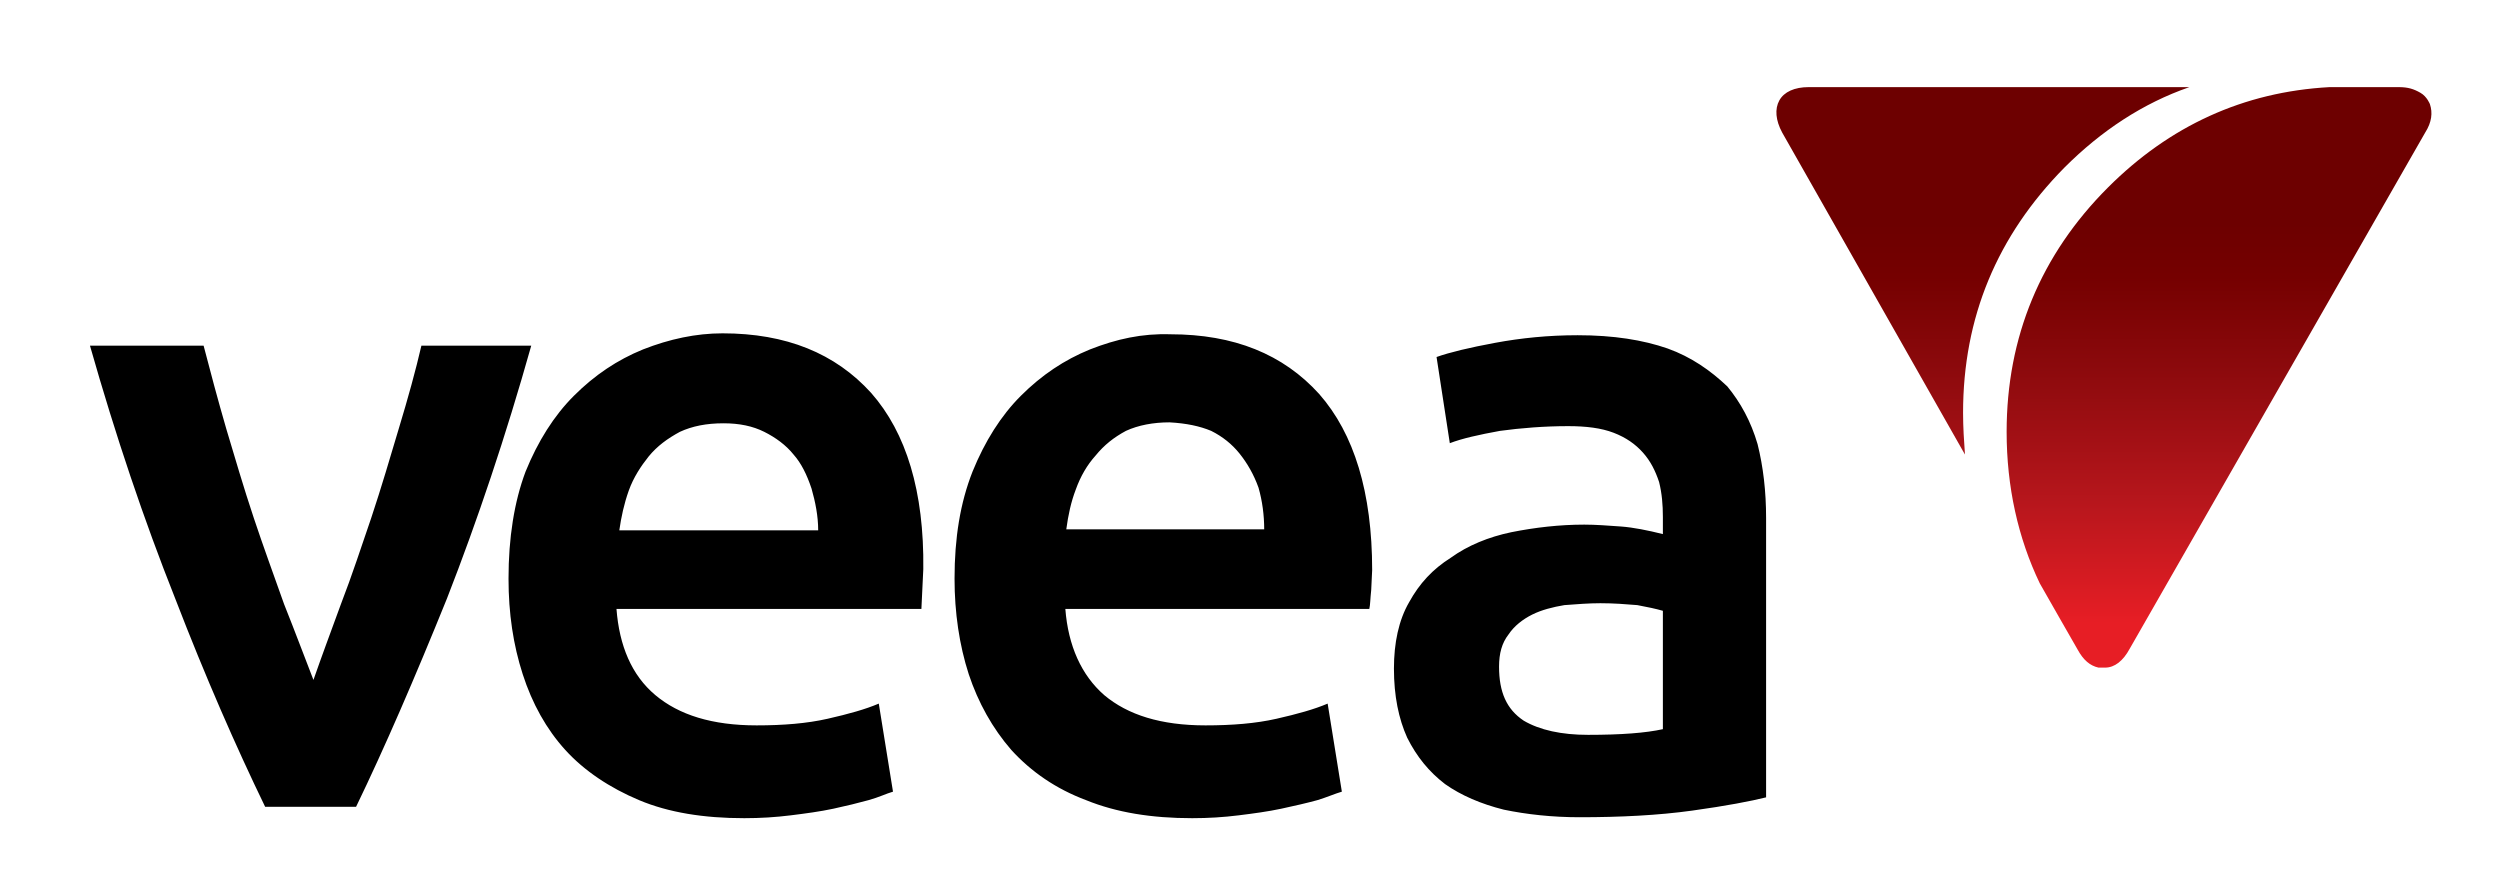
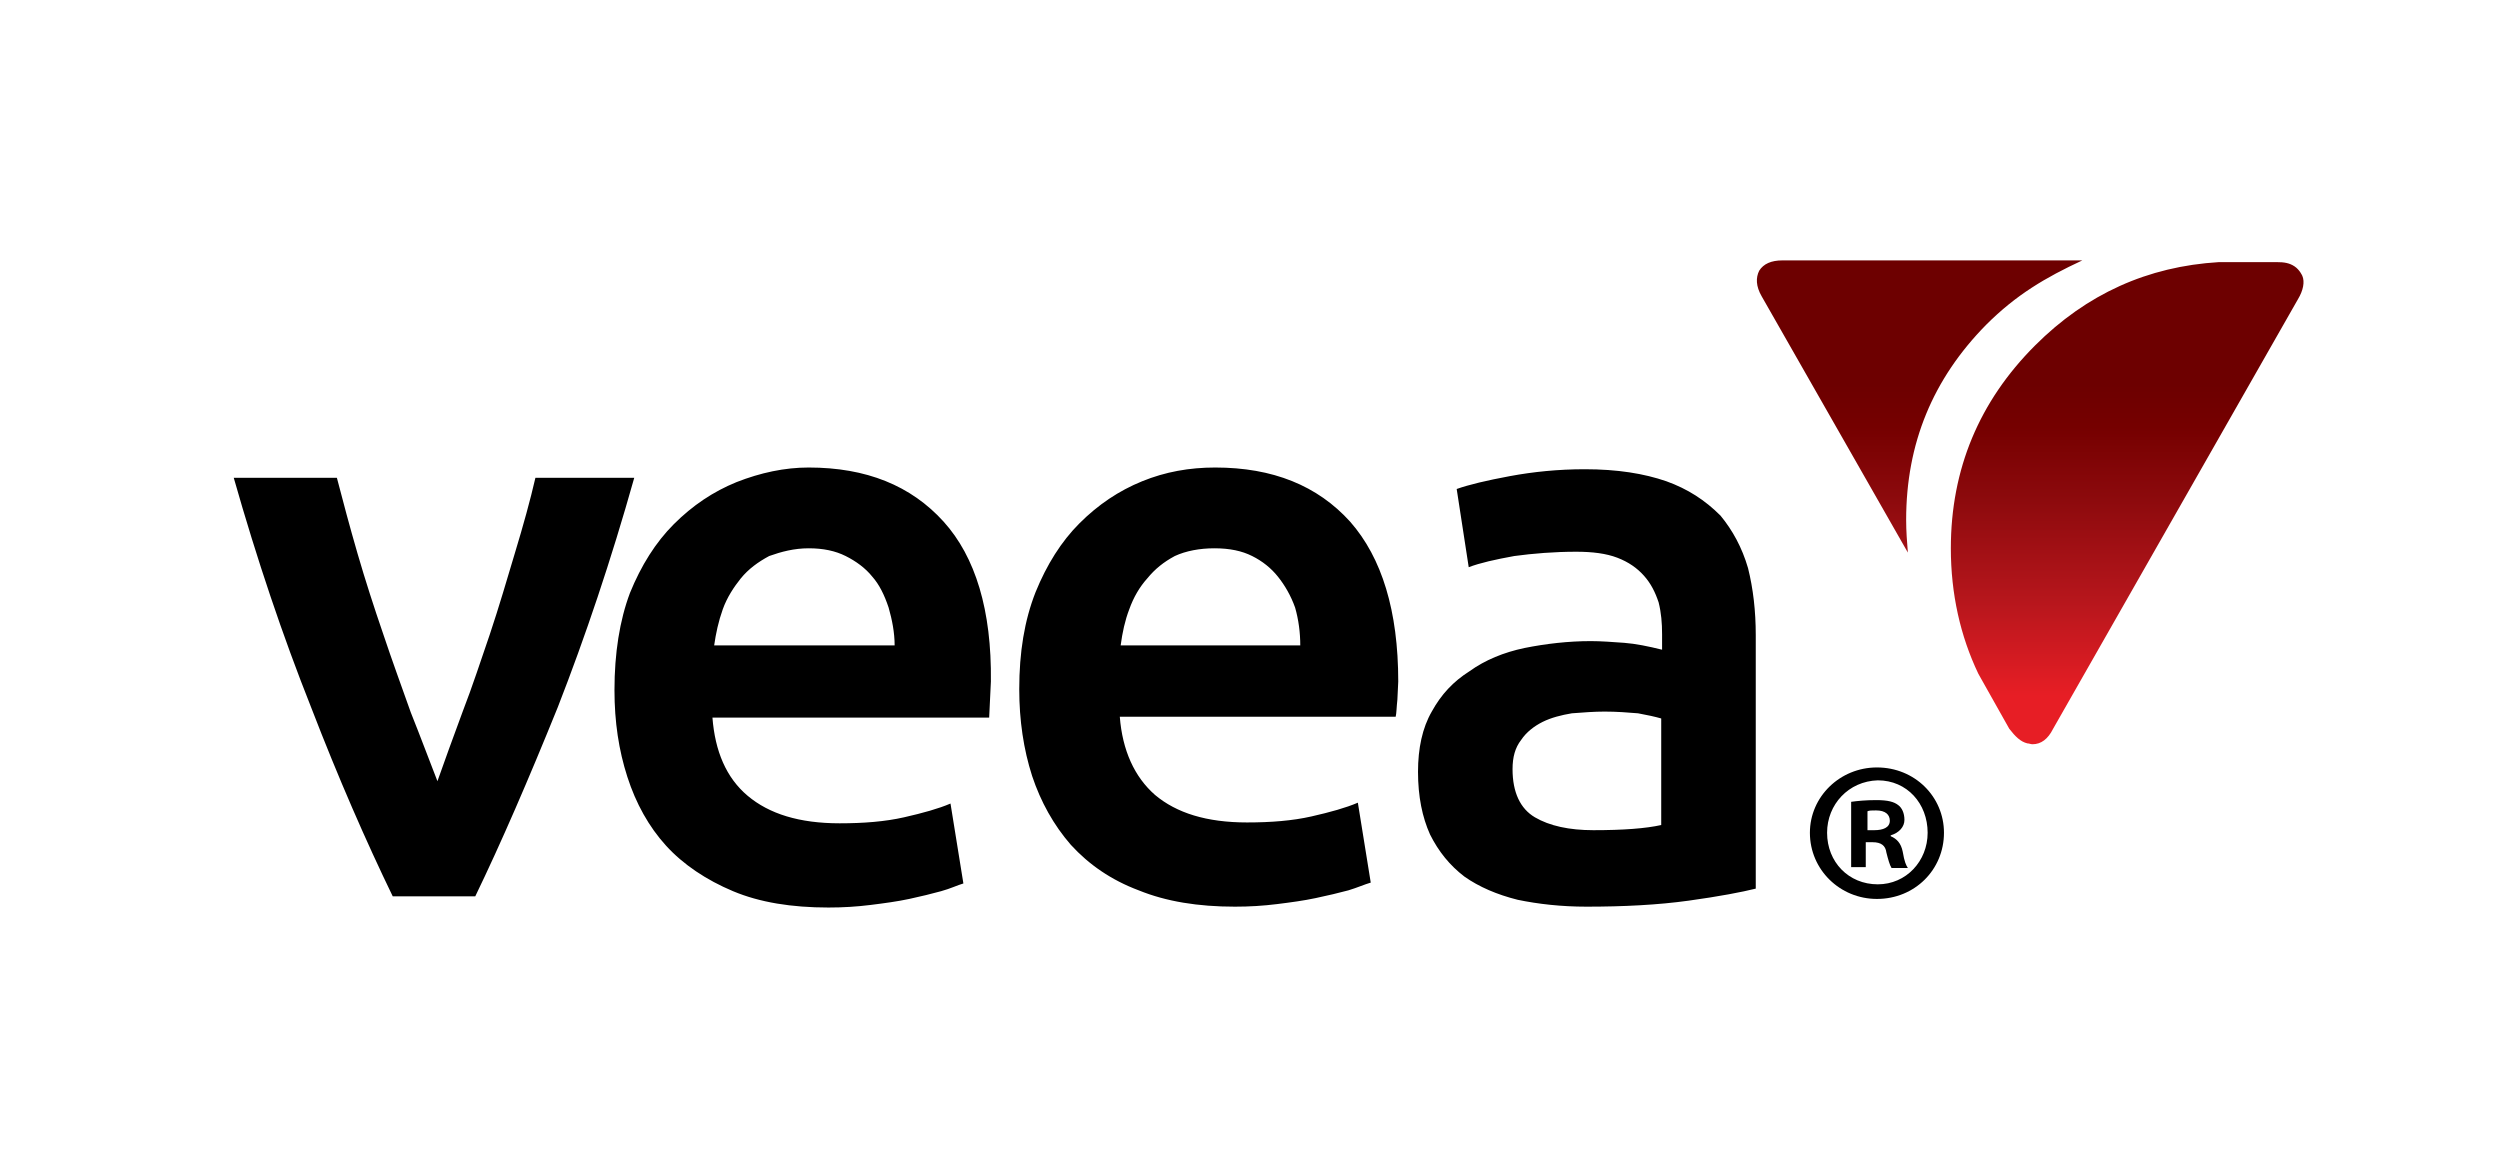
- <svg xmlns="http://www.w3.org/2000/svg" version="1.1" id="Layer_1" x="0px" y="0px" viewBox="0 0 264 94" style="enable-background:new 0 0 264 94;" xml:space="preserve">
+ <svg xmlns="http://www.w3.org/2000/svg" version="1.1" id="Layer_1" x="0px" y="0px" viewBox="0 0 290.9 135.2" style="enable-background:new 0 0 290.9 135.2;" xml:space="preserve">
  <style type="text/css">
	.st0{fill:url(#SVGID_1_);}
</style>
-   <linearGradient id="SVGID_1_" gradientUnits="userSpaceOnUse" x1="222.173" y1="226.619" x2="222.173" y2="165.181" gradientTransform="matrix(1 0 0 1 0 -156)">
+   <linearGradient id="SVGID_1_" gradientUnits="userSpaceOnUse" x1="236.245" y1="85.1" x2="236.245" y2="32.374">
    <stop offset="7.812500e-02" style="stop-color:#E71E25" />
    <stop offset="0.29" style="stop-color:#B6161C" />
    <stop offset="0.509" style="stop-color:#8D0A0D" />
    <stop offset="0.674" style="stop-color:#750000" />
    <stop offset="0.765" style="stop-color:#6D0000" />
  </linearGradient>
-   <path class="st0" d="M207.3,43.6c0,1.5,0.1,3,0.2,4.4l-19.3-34c-0.7-1.3-0.8-2.5-0.3-3.4s1.6-1.4,3.1-1.4h40.2  c-4.9,1.7-9.3,4.6-13.2,8.5C210.9,24.9,207.3,33.5,207.3,43.6z M255.6,9.8c-0.7-0.4-1.3-0.6-2.3-0.6H246  c-9.1,0.5-16.9,4.1-23.4,10.6c-7.1,7.1-10.7,15.8-10.7,25.8c0,5.8,1.2,11.2,3.5,16c0.1,0.2,4,7,4,7c0.6,1.1,1.3,1.7,2.2,1.9h0.1h0.2  c0.1,0,0.1,0,0.2,0h0.2c1,0,1.9-0.7,2.6-2L256.1,14c0.7-1.1,0.8-2.1,0.5-3C256.6,11,256.3,10.2,255.6,9.8z" />
+   <path class="st0" d="M221.8,60.5c0,1.3,0.1,2.6,0.2,3.8l-17-29.8c-0.7-1.2-0.7-2.2-0.3-3c0.5-0.8,1.4-1.2,2.7-1.2h34.9  c-4.3,2-7.7,4-11.2,7.5C224.9,44.1,221.8,51.6,221.8,60.5z M235.9,86.5c0.2,0,0.4,0.1,0.6,0.1c1,0,1.8-0.6,2.4-1.8l28.5-50  c0.6-1,0.8-2,0.5-2.7c0,0-0.3-0.7-0.9-1.1s-1.2-0.5-2.1-0.5h-6.7c-8.3,0.5-15.4,3.7-21.4,9.7c-6.5,6.5-9.8,14.4-9.8,23.6  c0,5.3,1.1,10.2,3.2,14.6c0.1,0.2,3.6,6.4,3.6,6.4C234.5,85.7,235.1,86.3,235.9,86.5z" />
  <g>
-     <path d="M23.9,45.3c-0.9-3.1-1.7-6.1-2.4-8.8h-12c2.7,9.5,5.7,18.4,9,26.7c3.2,8.3,6.4,15.6,9.5,22h9.6c3-6.2,6.2-13.6,9.6-22   c3.2-8.2,6.2-17.1,8.9-26.7H44.5c-0.6,2.6-1.4,5.5-2.4,8.8c-0.9,3-1.8,6.1-2.9,9.4c-1,2.9-2,6-3.2,9.1c-1.1,3-2.1,5.7-2.9,8   c-0.9-2.3-1.9-5-3.1-8c-1.1-3.1-2.2-6.1-3.2-9.1C25.7,51.4,24.8,48.3,23.9,45.3 M115.1,36.9c-2.7,1.1-5.1,2.7-7.3,4.9   c-2.1,2.1-3.8,4.8-5.1,8c-1.3,3.3-1.9,7-1.9,11.3c0,3.6,0.5,7,1.5,10.1c1,3,2.5,5.7,4.5,8c2.1,2.3,4.7,4.1,7.9,5.3   c3.2,1.3,6.9,1.9,11.2,1.9c1.7,0,3.3-0.1,4.9-0.3c1.6-0.2,3.1-0.4,4.5-0.7c1.4-0.3,2.7-0.6,3.8-0.9c1-0.3,1.9-0.7,2.6-0.9l-1.5-9.3   c-1.4,0.6-3.2,1.1-5.4,1.6s-4.7,0.7-7.5,0.7c-4.7,0-8.2-1.1-10.7-3.2c-2.4-2.1-3.8-5.2-4.1-9.1h32.1c0.1-0.4,0.1-1.1,0.2-2l0.1-2.1   c0-8.2-1.9-14.4-5.6-18.6c-3.8-4.2-9-6.3-15.7-6.3C120.6,35.2,117.9,35.8,115.1,36.9 M127.9,45.5c1.2,0.6,2.2,1.4,3,2.4   s1.5,2.2,2,3.6c0.4,1.4,0.6,2.9,0.6,4.4h-20.9c0.2-1.5,0.5-2.9,1-4.2c0.5-1.4,1.2-2.6,2.1-3.6c0.9-1.1,1.9-1.9,3.2-2.6   c1.3-0.6,2.9-0.9,4.6-0.9C125.3,44.7,126.7,45,127.9,45.5 M92,41.5c-3.8-4.2-9-6.3-15.7-6.3c-2.8,0-5.6,0.6-8.4,1.7   c-2.7,1.1-5.1,2.7-7.3,4.9c-2.1,2.1-3.8,4.8-5.1,8c-1.2,3.2-1.8,7-1.8,11.3c0,3.7,0.5,7,1.5,10.1s2.5,5.8,4.5,8s4.7,4,7.8,5.3   c3.1,1.3,6.8,1.9,11.1,1.9c1.7,0,3.3-0.1,4.9-0.3c1.6-0.2,3.1-0.4,4.5-0.7c1.4-0.3,2.6-0.6,3.7-0.9s1.9-0.7,2.6-0.9l-1.5-9.3   c-1.4,0.6-3.2,1.1-5.4,1.6c-2.2,0.5-4.7,0.7-7.5,0.7c-4.7,0-8.2-1.1-10.7-3.2s-3.8-5.2-4.1-9.1h32.2l0.2-4.2   C97.6,51.9,95.7,45.7,92,41.5 M76.4,44.7c1.7,0,3.1,0.3,4.3,0.9c1.2,0.6,2.3,1.4,3.1,2.4c0.8,0.9,1.4,2.1,1.9,3.6   c0.4,1.4,0.7,2.9,0.7,4.4h-21c0.2-1.4,0.5-2.8,1-4.2c0.5-1.4,1.3-2.6,2.1-3.6c0.9-1.1,2-1.9,3.3-2.6C73.1,45,74.6,44.7,76.4,44.7    M176.1,36.8c-2.6-0.9-5.7-1.4-9.5-1.4c-3.1,0-6,0.3-8.7,0.8s-4.8,1-6.2,1.5l1.4,9.1c1.3-0.5,3.1-0.9,5.3-1.3   c2.2-0.3,4.7-0.5,7.2-0.5c1.9,0,3.5,0.2,4.8,0.7s2.3,1.2,3.1,2.1s1.3,1.9,1.7,3.1c0.3,1.2,0.4,2.4,0.4,3.7v1.8   c-1.6-0.4-3.1-0.7-4.4-0.8c-1.4-0.1-2.7-0.2-3.9-0.2c-2.6,0-5.2,0.3-7.7,0.8c-2.4,0.5-4.6,1.4-6.4,2.7c-1.9,1.2-3.3,2.7-4.4,4.7   c-1.1,1.9-1.6,4.3-1.6,7c0,2.9,0.5,5.3,1.4,7.3c1,2,2.3,3.6,4,4.9c1.7,1.2,3.8,2.1,6.2,2.7c2.4,0.5,5.1,0.8,8,0.8   c4.3,0,8.3-0.2,11.9-0.7c3.6-0.5,6.2-1,7.8-1.4V54.7c0-2.8-0.3-5.4-0.9-7.8c-0.7-2.4-1.8-4.4-3.2-6.1   C180.6,39.1,178.6,37.7,176.1,36.8 M158.3,70.4c0-1.4,0.3-2.5,1-3.4c0.6-0.9,1.5-1.6,2.5-2.1s2.2-0.8,3.4-1   c1.3-0.1,2.6-0.2,3.8-0.2c1.4,0,2.7,0.1,3.9,0.2c1.1,0.2,2,0.4,2.7,0.6V77c-1.8,0.4-4.4,0.6-7.9,0.6c-2.8,0-5.1-0.5-6.8-1.5   C159.1,74.9,158.3,73.1,158.3,70.4z" />
+     <path d="M41.6,64.4c-0.9-3.1-1.7-6.1-2.4-8.8h-12c2.7,9.5,5.7,18.4,9,26.7c3.2,8.3,6.4,15.6,9.5,22h9.6c3-6.2,6.2-13.6,9.6-22   c3.2-8.2,6.2-17.1,8.9-26.7H62.3c-0.6,2.6-1.4,5.5-2.4,8.8c-0.9,3-1.8,6.1-2.9,9.4c-1,2.9-2,6-3.2,9.1c-1.1,3-2.1,5.7-2.9,8   c-0.9-2.3-1.9-5-3.1-8c-1.1-3.1-2.2-6.1-3.2-9.1C43.5,70.6,42.5,67.5,41.6,64.4 M132.9,56c-2.7,1.1-5.1,2.7-7.3,4.9   c-2.1,2.1-3.8,4.8-5.1,8c-1.3,3.3-1.9,7-1.9,11.3c0,3.6,0.5,7,1.5,10.1c1,3,2.5,5.7,4.5,8c2.1,2.3,4.7,4.1,7.9,5.3   c3.2,1.3,6.9,1.9,11.2,1.9c1.7,0,3.3-0.1,4.9-0.3c1.6-0.2,3.1-0.4,4.5-0.7c1.4-0.3,2.7-0.6,3.8-0.9c1-0.3,1.9-0.7,2.6-0.9l-1.5-9.3   c-1.4,0.6-3.2,1.1-5.4,1.6c-2.2,0.5-4.7,0.7-7.5,0.7c-4.7,0-8.2-1.1-10.7-3.2c-2.4-2.1-3.8-5.2-4.1-9.1h32.1c0.1-0.4,0.1-1.1,0.2-2   l0.1-2.1c0-8.2-1.9-14.4-5.6-18.6c-3.8-4.2-9-6.3-15.7-6.3C138.4,54.4,135.6,54.9,132.9,56 M145.7,64.7c1.2,0.6,2.2,1.4,3,2.4   c0.8,1,1.5,2.2,2,3.6c0.4,1.4,0.6,2.9,0.6,4.4h-20.9c0.2-1.5,0.5-2.9,1-4.2c0.5-1.4,1.2-2.6,2.1-3.6c0.9-1.1,1.9-1.9,3.2-2.6   c1.3-0.6,2.9-0.9,4.6-0.9C143.1,63.8,144.5,64.1,145.7,64.7 M109.8,60.7c-3.8-4.2-9-6.3-15.7-6.3c-2.8,0-5.6,0.6-8.4,1.7   c-2.7,1.1-5.1,2.7-7.3,4.9c-2.1,2.1-3.8,4.8-5.1,8c-1.2,3.2-1.8,7-1.8,11.3c0,3.7,0.5,7,1.5,10.1c1,3.1,2.5,5.8,4.5,8   c2,2.2,4.7,4,7.8,5.3c3.1,1.3,6.8,1.9,11.1,1.9c1.7,0,3.3-0.1,4.9-0.3c1.6-0.2,3.1-0.4,4.5-0.7c1.4-0.3,2.6-0.6,3.7-0.9   c1.1-0.3,1.9-0.7,2.6-0.9l-1.5-9.3c-1.4,0.6-3.2,1.1-5.4,1.6c-2.2,0.5-4.7,0.7-7.5,0.7c-4.7,0-8.2-1.1-10.7-3.2   c-2.5-2.1-3.8-5.2-4.1-9.1h32.2l0.2-4.2C115.4,71,113.5,64.8,109.8,60.7 M94.1,63.8c1.7,0,3.1,0.3,4.3,0.9c1.2,0.6,2.3,1.4,3.1,2.4   c0.8,0.9,1.4,2.1,1.9,3.6c0.4,1.4,0.7,2.9,0.7,4.4h-21c0.2-1.4,0.5-2.8,1-4.2c0.5-1.4,1.3-2.6,2.1-3.6c0.9-1.1,2-1.9,3.3-2.6   C90.9,64.2,92.4,63.8,94.1,63.8 M193.9,56c-2.6-0.9-5.7-1.4-9.5-1.4c-3.1,0-6,0.3-8.7,0.8c-2.7,0.5-4.8,1-6.2,1.5l1.4,9.1   c1.3-0.5,3.1-0.9,5.3-1.3c2.2-0.3,4.7-0.5,7.2-0.5c1.9,0,3.5,0.2,4.8,0.7c1.3,0.5,2.3,1.2,3.1,2.1c0.8,0.9,1.3,1.9,1.7,3.1   c0.3,1.2,0.4,2.4,0.4,3.7v1.8c-1.6-0.4-3.1-0.7-4.4-0.8c-1.4-0.1-2.7-0.2-3.9-0.2c-2.6,0-5.2,0.3-7.7,0.8c-2.4,0.5-4.6,1.4-6.4,2.7   c-1.9,1.2-3.3,2.7-4.4,4.7c-1.1,1.9-1.6,4.3-1.6,7c0,2.9,0.5,5.3,1.4,7.3c1,2,2.3,3.6,4,4.9c1.7,1.2,3.8,2.1,6.2,2.7   c2.4,0.5,5.1,0.8,8,0.8c4.3,0,8.3-0.2,11.9-0.7c3.6-0.5,6.2-1,7.8-1.4V73.9c0-2.8-0.3-5.4-0.9-7.8c-0.7-2.4-1.8-4.4-3.2-6.1   C198.4,58.2,196.4,56.9,193.9,56 M176,89.5c0-1.4,0.3-2.5,1-3.4c0.6-0.9,1.5-1.6,2.5-2.1c1-0.5,2.2-0.8,3.4-1   c1.3-0.1,2.6-0.2,3.8-0.2c1.4,0,2.7,0.1,3.9,0.2c1.1,0.2,2,0.4,2.7,0.6V96c-1.8,0.4-4.4,0.6-7.9,0.6c-2.8,0-5.1-0.5-6.8-1.5   C176.9,94.1,176,92.2,176,89.5z" />
+   </g>
+   <g>
+     <path d="M226.2,96.9c0,4.3-3.4,7.7-7.8,7.7c-4.3,0-7.8-3.4-7.8-7.7c0-4.2,3.5-7.6,7.8-7.6C222.8,89.3,226.2,92.7,226.2,96.9z    M212.6,96.9c0,3.4,2.5,6,5.9,6c3.3,0,5.8-2.7,5.8-6c0-3.4-2.4-6.1-5.8-6.1C215.1,90.9,212.6,93.6,212.6,96.9z M217.2,100.9h-1.8   v-7.6c0.7-0.1,1.7-0.2,2.9-0.2c1.4,0,2.1,0.2,2.6,0.6c0.4,0.3,0.7,0.9,0.7,1.7c0,0.8-0.6,1.5-1.6,1.8v0.1c0.7,0.3,1.2,0.8,1.4,1.8   c0.2,1.2,0.4,1.6,0.6,1.9h-1.9c-0.2-0.3-0.4-1-0.6-1.8c-0.1-0.8-0.6-1.2-1.6-1.2h-0.8V100.9z M217.3,96.6h0.8c1,0,1.8-0.3,1.8-1.1   c0-0.7-0.5-1.2-1.6-1.2c-0.5,0-0.8,0-1,0.1V96.6z" />
  </g>
</svg>
